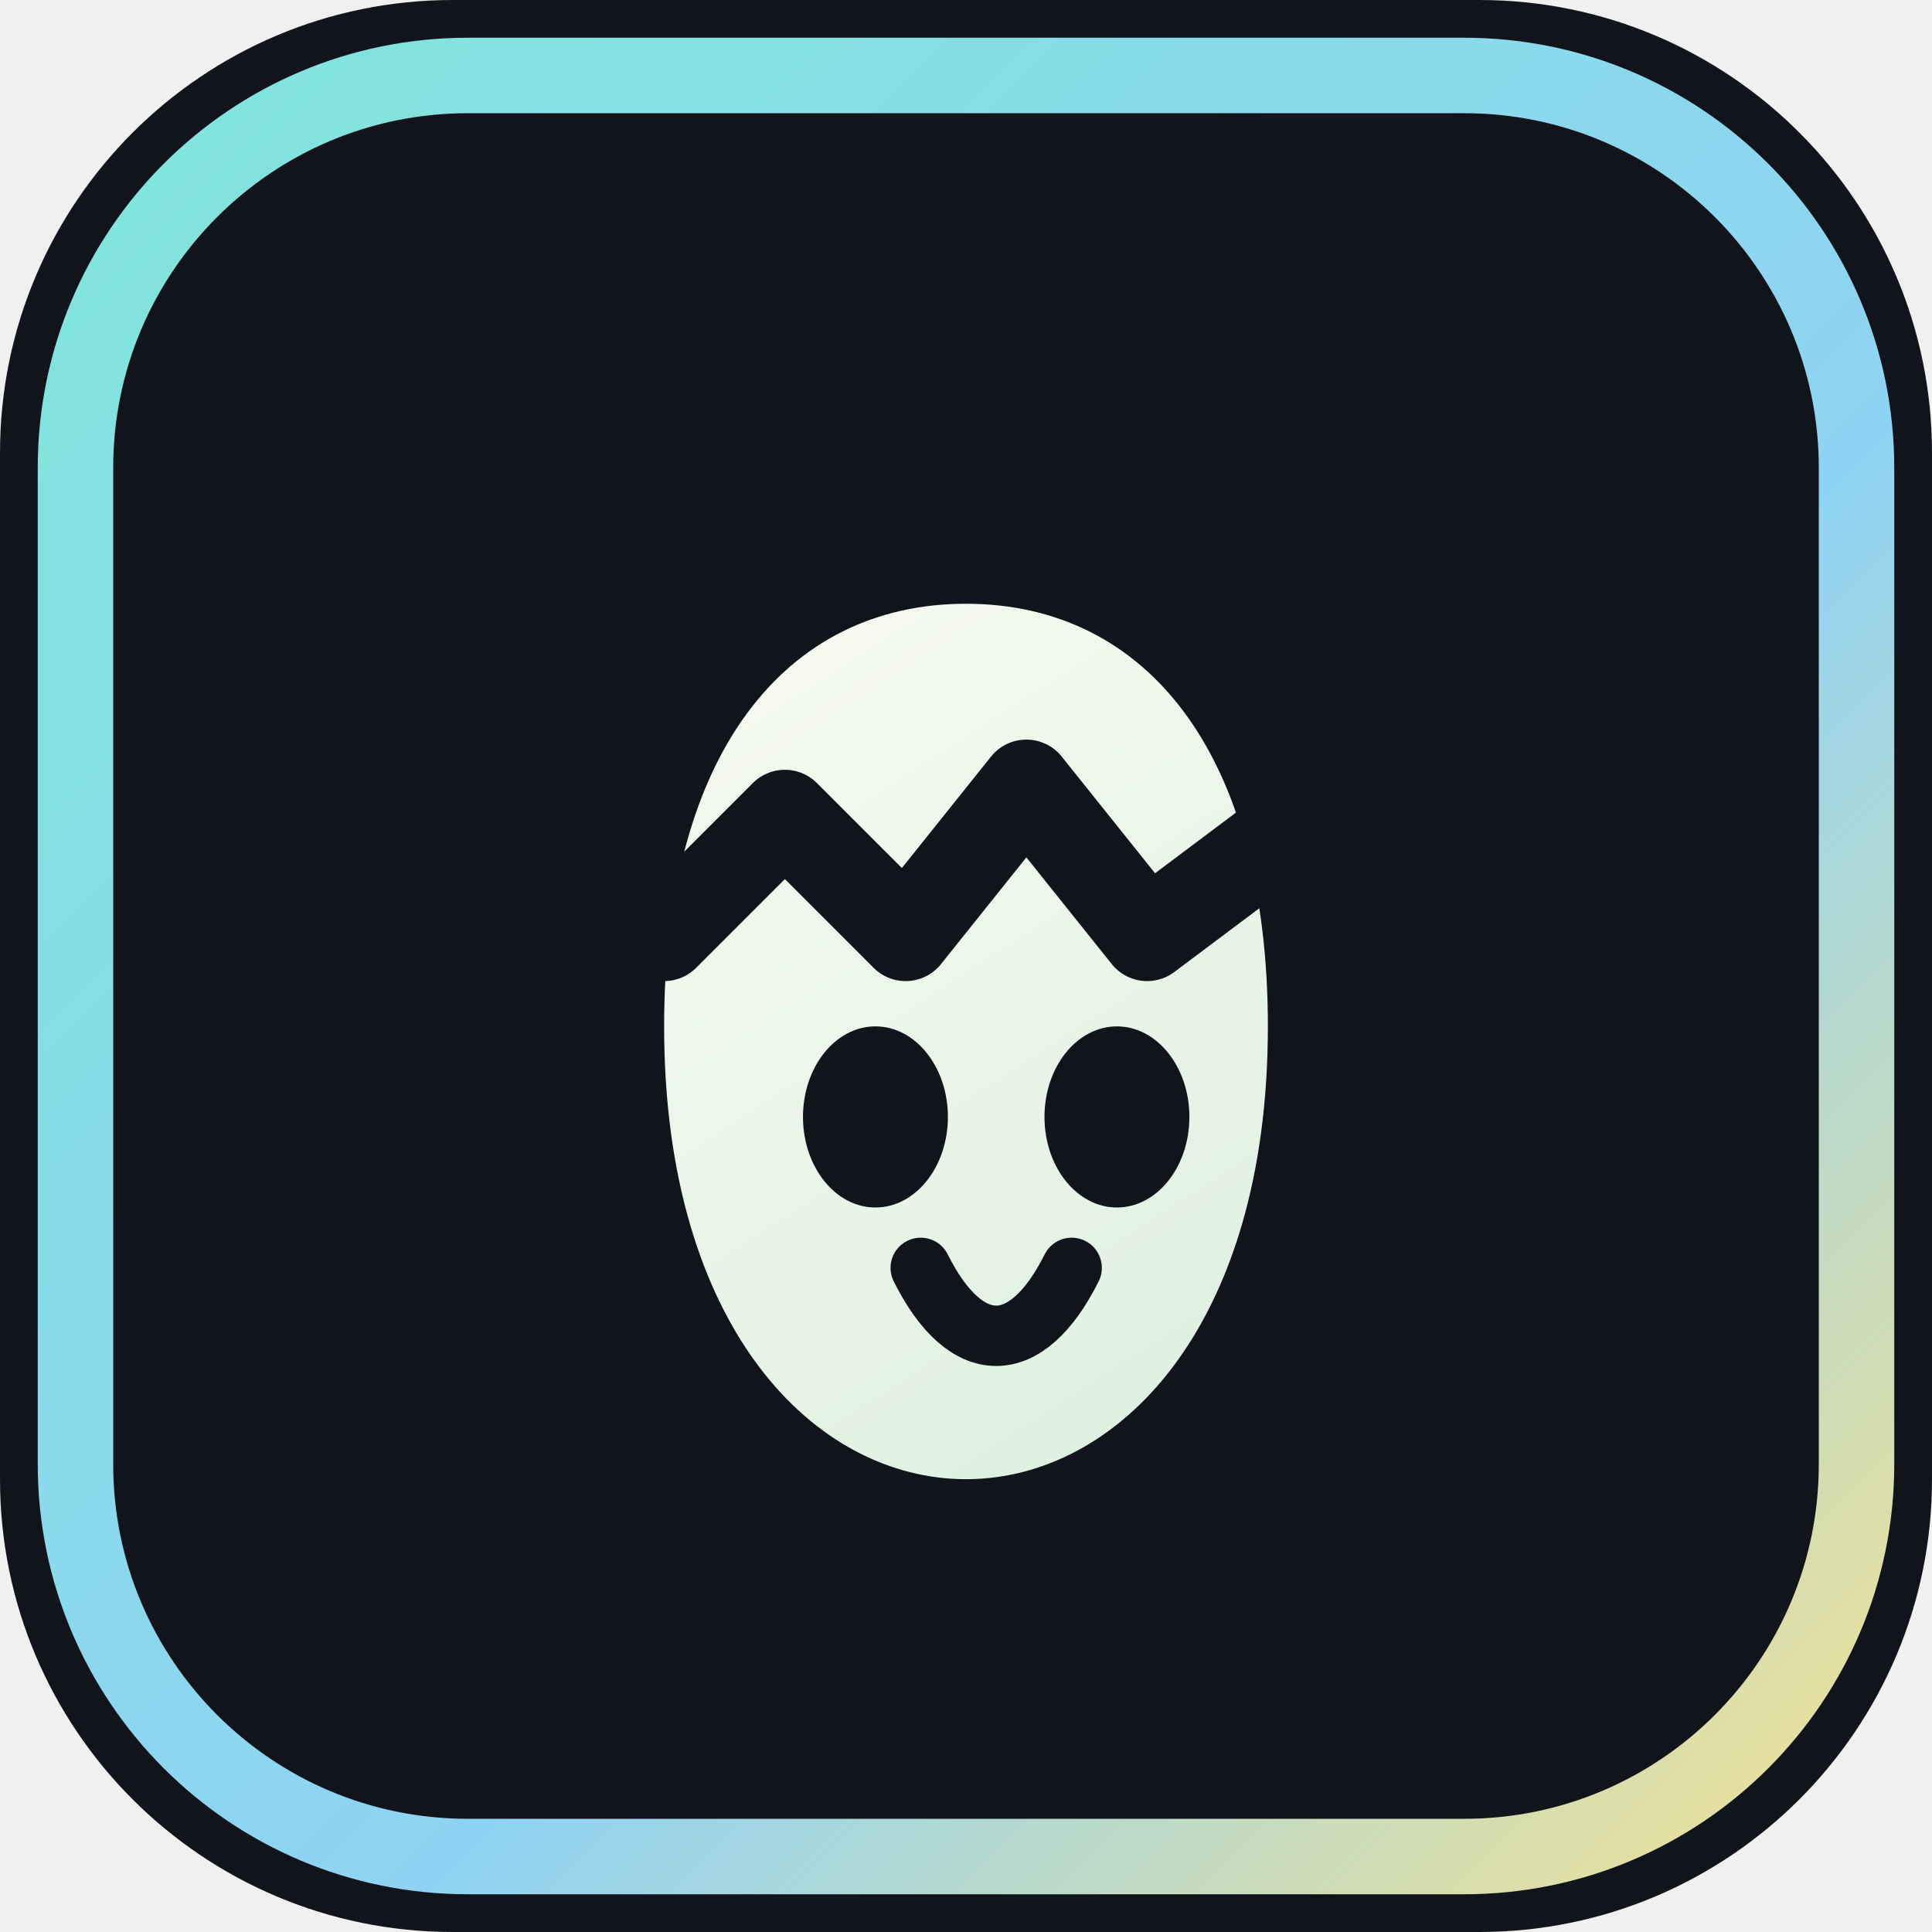
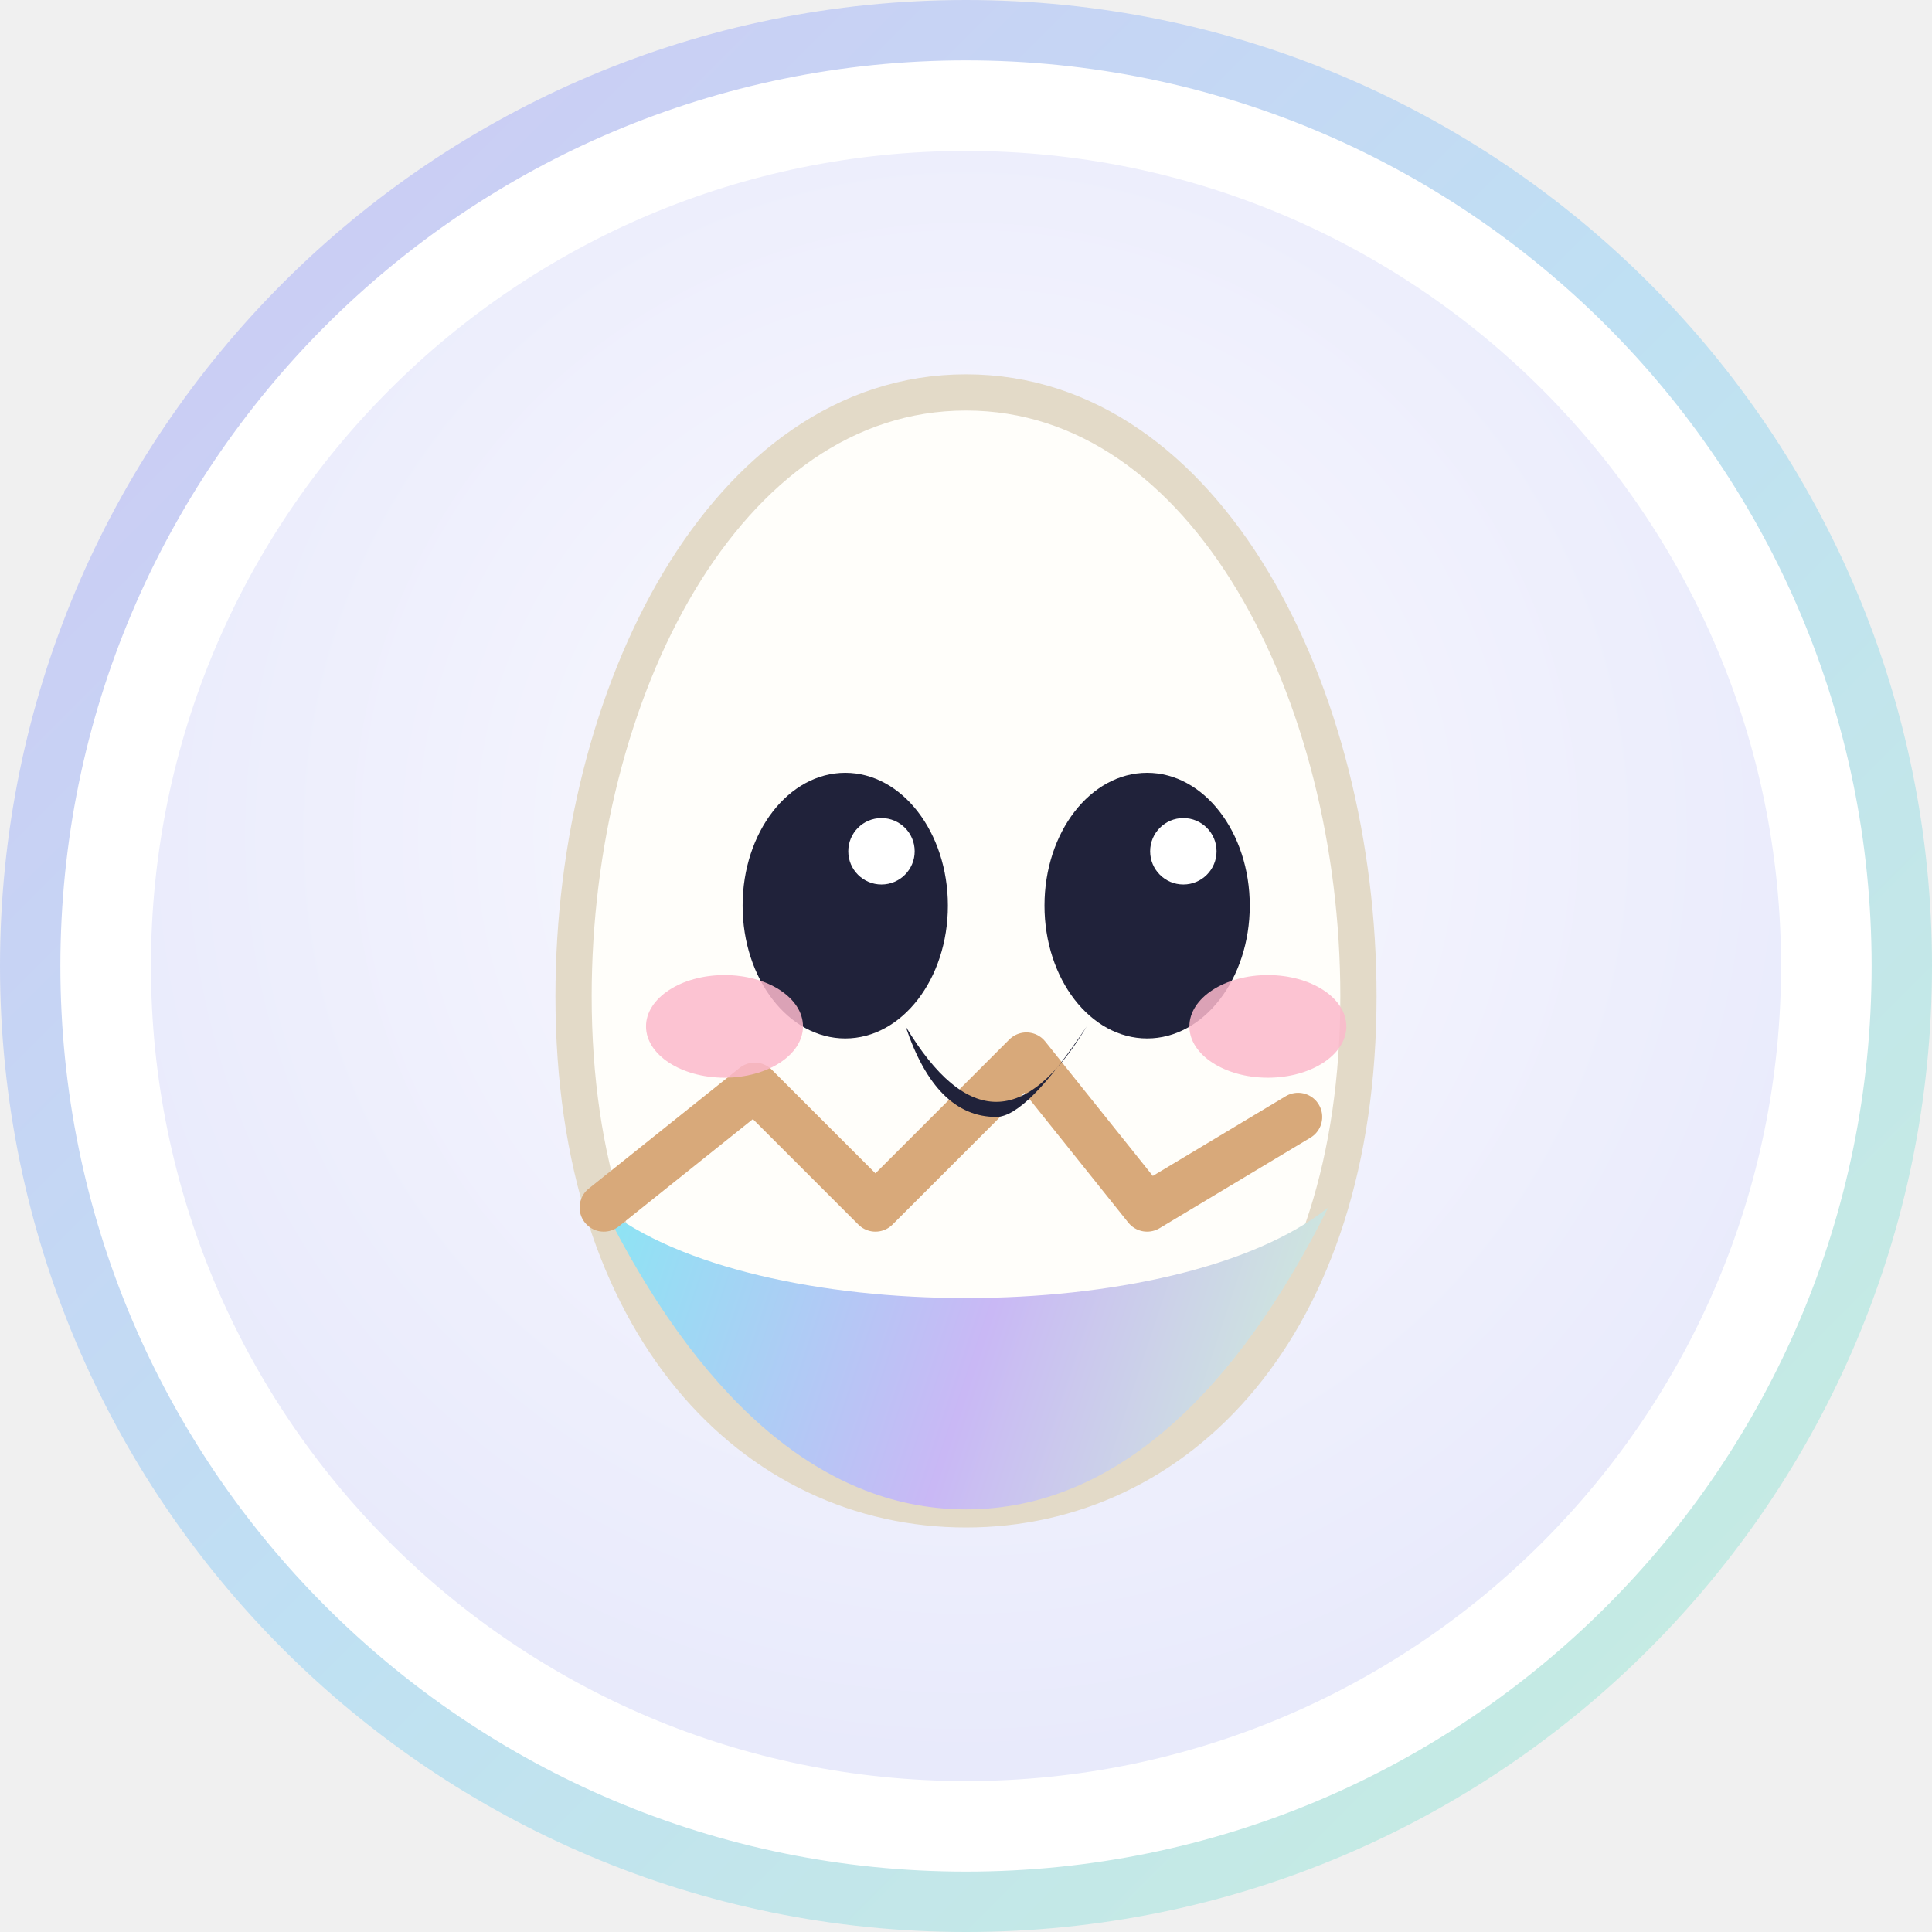
<svg xmlns="http://www.w3.org/2000/svg" viewBox="0 0 64 64" width="64" height="64">
  <defs>
-     <linearGradient id="h" x1="0" y1="0" x2="64" y2="64" gradientUnits="userSpaceOnUse">
-       <stop offset="0" stop-color="#7FE7D9" />
-       <stop offset="0.6" stop-color="#8FD3F4" />
-       <stop offset="1" stop-color="#FCE38A" />
+     <radialGradient id="c" cx="0.5" cy="0.42" r="0.6">
+       <stop offset="0" stop-color="#FBFAFF" />
+       <stop offset="1" stop-color="#E7E9FB" />
+     </radialGradient>
+     <linearGradient id="r" x1="0" y1="0" x2="64" y2="64" gradientUnits="userSpaceOnUse">
+       <stop offset="0" stop-color="#CFC6F5" />
+       <stop offset="0.5" stop-color="#BFE0F3" />
+       <stop offset="1" stop-color="#C7EFDD" />
    </linearGradient>
-     <linearGradient id="e" x1="20" y1="18" x2="42" y2="52" gradientUnits="userSpaceOnUse">
-       <stop offset="0" stop-color="#FBFBF4" />
-       <stop offset="1" stop-color="#D9EFDD" />
+     <linearGradient id="h" x1="20" y1="42" x2="44" y2="50" gradientUnits="userSpaceOnUse">
+       <stop offset="0" stop-color="#8FE3F4" />
+       <stop offset="0.5" stop-color="#C9B8F5" />
+       <stop offset="1" stop-color="#CFF3D8" />
    </linearGradient>
  </defs>
-   <rect width="64" height="64" rx="15" fill="#12141C" />
-   <rect x="2.5" y="2.5" width="59" height="59" rx="13" fill="none" stroke="url(#h)" stroke-width="2.5" />
-   <path d="M22 34 C22 25 26 20 32 20 C38 20 42 25 42 34 C42 44 37 49 32 49 C27 49 22 44 22 34Z" fill="url(#e)" />
-   <path d="M22 31 L26 27 L30 31 L34 26 L38 31 L42 28" fill="none" stroke="#12141C" stroke-width="3" stroke-linejoin="round" stroke-linecap="round" />
-   <ellipse cx="29" cy="37" rx="2.4" ry="3" fill="#12141C" />
-   <ellipse cx="37" cy="37" rx="2.4" ry="3" fill="#12141C" />
-   <path d="M30.5 42 C32 45 34 45 35.5 42" fill="none" stroke="#12141C" stroke-width="2" stroke-linecap="round" />
+   <circle cx="32" cy="32" r="31" fill="#fff" stroke="url(#r)" stroke-width="2" />
+   <circle cx="32" cy="32" r="27" fill="url(#c)" />
+   <path d="M32 13 C40 13 45 23 45 33 C45 44 39 50 32 50 C25 50 19 44 19 33 C19 23 24 13 32 13Z" fill="#FFFEFA" stroke="#E3DAC8" stroke-width="1.2" />
+   <path d="M20 40 C23 46 27 50 32 50 C37 50 41 46 44 40 C39 44 25 44 20 40Z" fill="url(#h)" />
+   <path d="M20 40 L25 36 L29 40 L34 35 L38 40 L43 37" fill="none" stroke="#D8A97A" stroke-width="1.6" stroke-linejoin="round" stroke-linecap="round" />
+   <ellipse cx="28" cy="30" rx="3.4" ry="4.4" fill="#20223A" />
+   <ellipse cx="38" cy="30" rx="3.4" ry="4.4" fill="#20223A" />
+   <circle cx="29.2" cy="28.2" r="1.1" fill="#fff" />
+   <circle cx="39.2" cy="28.2" r="1.1" fill="#fff" />
+   <path d="M30 34 Q33 39 36 34 Q34 37 33 37 Q31 37 30 34Z" fill="#20223A" />
+   <ellipse cx="24" cy="34" rx="2.6" ry="1.7" fill="#FBB9CB" opacity="0.85" />
+   <ellipse cx="42" cy="34" rx="2.6" ry="1.7" fill="#FBB9CB" opacity="0.85" />
</svg>
